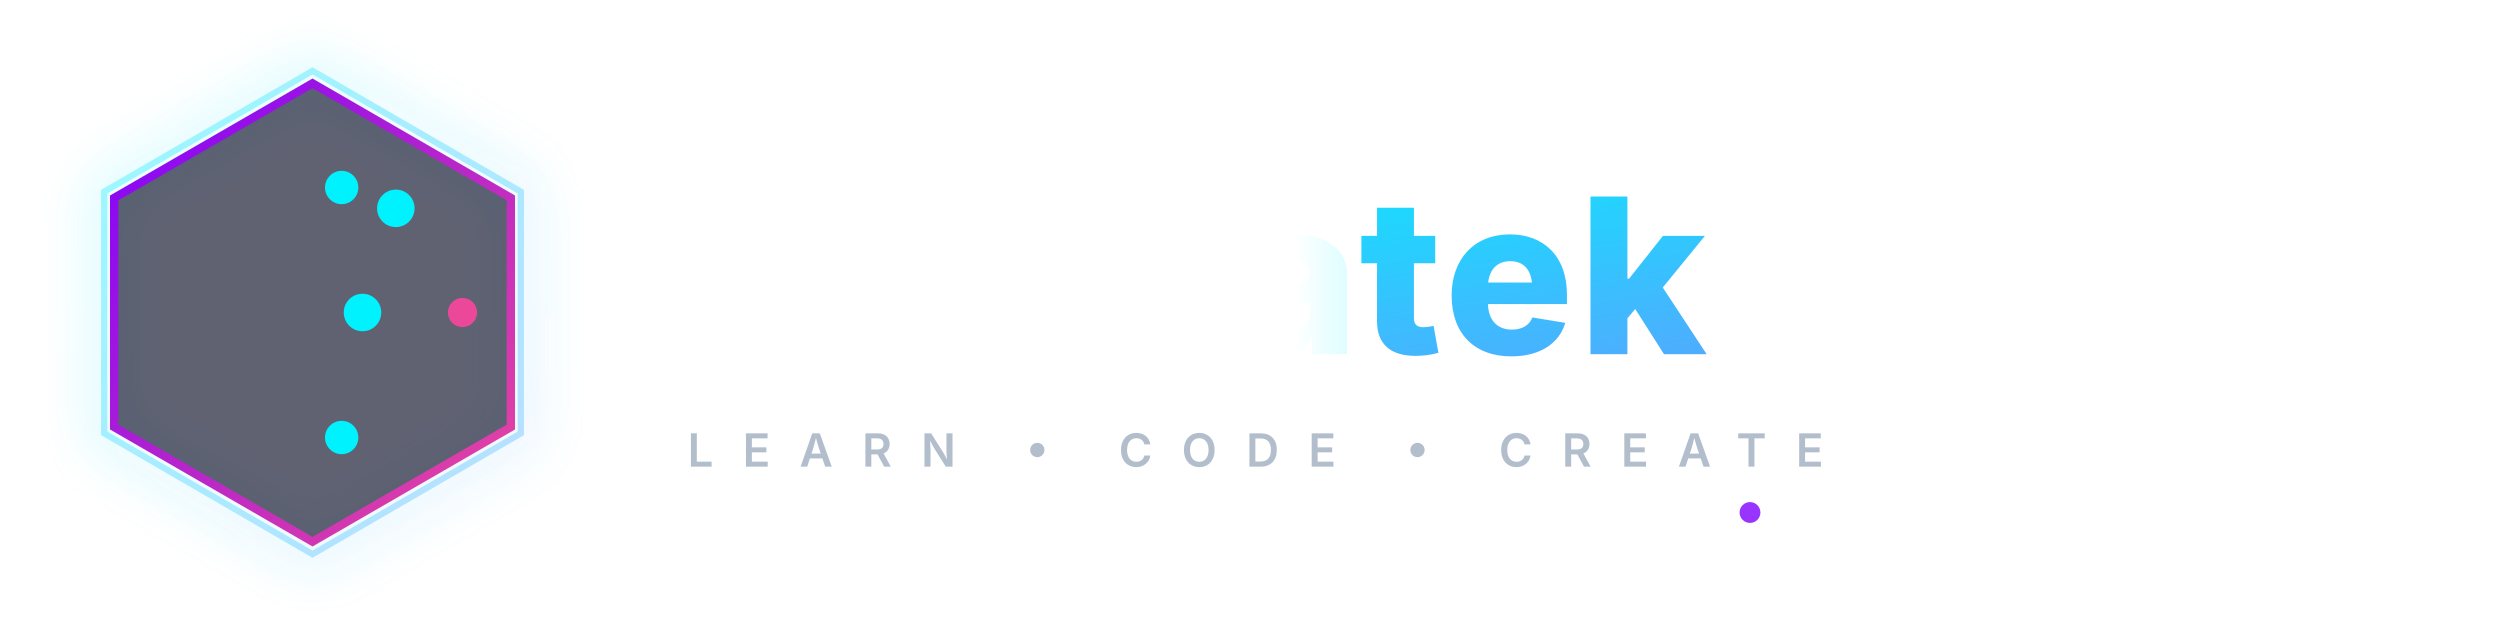
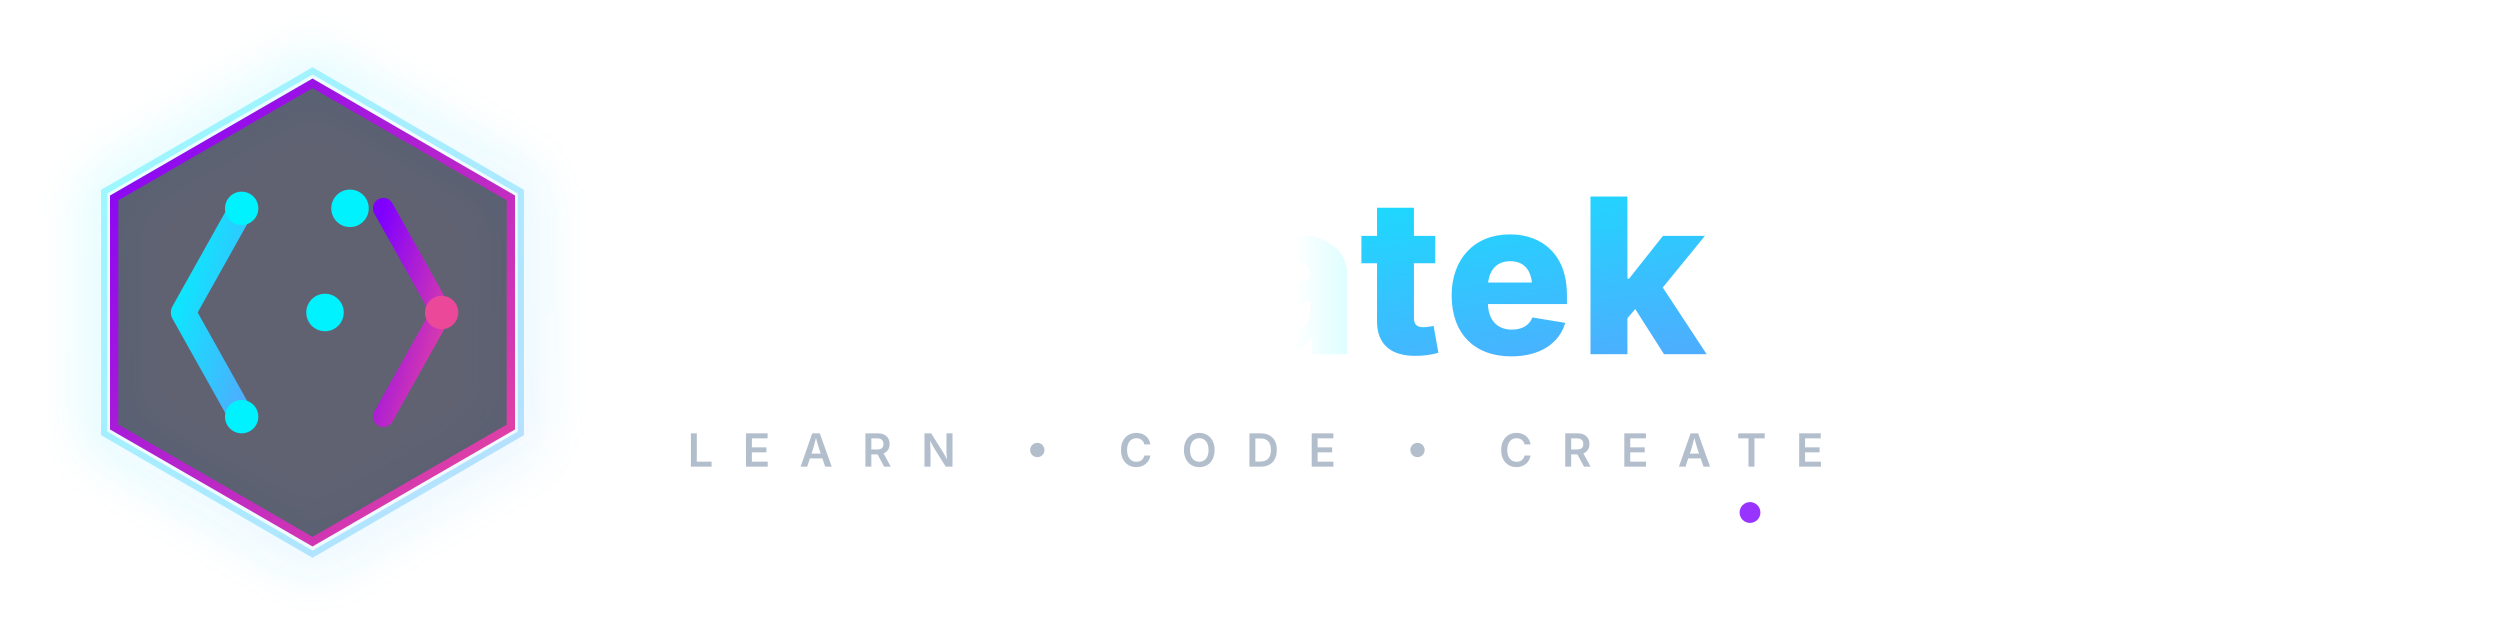
<svg xmlns="http://www.w3.org/2000/svg" viewBox="0 0 600 150" width="100%" height="100%" id="formatek-logo">
  <defs>
    <linearGradient id="grad-cyan-blue" x1="0%" y1="0%" x2="100%" y2="100%">
      <stop offset="0%" stop-color="#00f2fe" />
      <stop offset="100%" stop-color="#4facfe" />
    </linearGradient>
    <linearGradient id="grad-purple-pink" x1="0%" y1="0%" x2="100%" y2="100%">
      <stop offset="0%" stop-color="#7f00ff" />
      <stop offset="100%" stop-color="#ec4899" />
    </linearGradient>
    <linearGradient id="grad-text" x1="0%" y1="0%" x2="100%" y2="0%">
      <stop offset="0%" stop-color="#ffffff" />
      <stop offset="60%" stop-color="#ffffff" />
      <stop offset="100%" stop-color="#00f2fe" />
    </linearGradient>
    <linearGradient id="grad-accent" x1="0%" y1="0%" x2="100%" y2="0%">
      <stop offset="0%" stop-color="#00f2fe" />
      <stop offset="100%" stop-color="#7f00ff" />
    </linearGradient>
    <filter id="glow-heavy" x="-50%" y="-50%" width="200%" height="200%">
      <feGaussianBlur stdDeviation="6" result="blur1" />
      <feGaussianBlur stdDeviation="3" result="blur2" />
      <feMerge>
        <feMergeNode in="blur1" />
        <feMergeNode in="blur2" />
        <feMergeNode in="SourceGraphic" />
      </feMerge>
    </filter>
    <filter id="glow-subtle" x="-20%" y="-20%" width="140%" height="140%">
      <feGaussianBlur stdDeviation="2" result="blur" />
      <feComposite in="SourceGraphic" in2="blur" operator="over" />
    </filter>
  </defs>
  <style>
        
        /* Smooth scale and translate animations */
        @keyframes float {
            0% { transform: translateY(0px); }
            50% { transform: translateY(-4px); }
            100% { transform: translateY(0px); }
        }

        @keyframes pulse-glow {
            0%, 100% { opacity: 0.8; filter: drop-shadow(0 0 2px #00f2fe); }
            50% { opacity: 1; filter: drop-shadow(0 0 8px #00f2fe); }
        }

        @keyframes pulse-purple {
            0%, 100% { opacity: 0.7; filter: drop-shadow(0 0 2px #7f00ff); }
            50% { opacity: 1; filter: drop-shadow(0 0 8px #7f00ff); }
        }

        @keyframes draw-path {
            to { stroke-dashoffset: 0; }
        }

        /* Classes for interactive elements */
        .logo-emblem {
            transform-origin: 75px 75px;
            animation: float 4s ease-in-out infinite;
        }

        .hex-bg {
            stroke: url(#grad-purple-pink);
            stroke-width: 2;
            fill: #0b0e27;
            fill-opacity: 0.65;
            transition: all 0.3s ease;
        }

        .hex-glow {
            stroke: url(#grad-cyan-blue);
            stroke-width: 1.5;
            fill: none;
            opacity: 0.4;
            animation: float 4s ease-in-out infinite;
        }

        .logo-bracket-left {
            stroke: url(#grad-cyan-blue);
            stroke-width: 6;
            stroke-linecap: round;
            stroke-linejoin: round;
            fill: none;
-             stroke-dasharray: 200;
-             stroke-dashoffset: 200;
-             animation: draw-path 1.8s cubic-bezier(0.4, 0, 0.2, 1) forwards;
        }

        .logo-bracket-right {
            stroke: url(#grad-purple-pink);
            stroke-width: 5;
            stroke-linecap: round;
            stroke-linejoin: round;
            fill: none;
-             stroke-dasharray: 100;
-             stroke-dashoffset: 100;
-             animation: draw-path 1.5s cubic-bezier(0.4, 0, 0.2, 1) 0.3s forwards;
        }

        .logo-stem {
            stroke: url(#grad-cyan-blue);
            stroke-width: 6;
            stroke-linecap: round;
            fill: none;
-             stroke-dasharray: 100;
-             stroke-dashoffset: 100;
-             animation: draw-path 1.5s cubic-bezier(0.4, 0, 0.2, 1) 0.2s forwards;
        }

        .logo-bar-top {
            stroke: url(#grad-cyan-blue);
            stroke-width: 6;
            stroke-linecap: round;
            fill: none;
-             stroke-dasharray: 50;
-             stroke-dashoffset: 50;
-             animation: draw-path 1.2s cubic-bezier(0.4, 0, 0.2, 1) 0.5s forwards;
        }

        .logo-bar-middle {
            stroke: url(#grad-cyan-blue);
            stroke-width: 6;
            stroke-linecap: round;
            fill: none;
-             stroke-dasharray: 50;
-             stroke-dashoffset: 50;
-             animation: draw-path 1.2s cubic-bezier(0.4, 0, 0.2, 1) 0.6s forwards;
        }

        .node-cyan {
            fill: #00f2fe;
            animation: pulse-glow 2.5s ease-in-out infinite;
        }

        .node-purple {
            fill: #ec4899;
            animation: pulse-purple 2.5s ease-in-out infinite;
        }

        .text-main {
            font-family: 'Tajawal', 'Inter', 'Segoe UI', sans-serif;
            font-weight: 800;
            font-size: 52px;
            fill: url(#grad-text);
            letter-spacing: 1px;
        }

        .text-tech {
            font-family: 'Tajawal', 'Inter', 'Segoe UI', sans-serif;
            font-weight: 800;
            font-size: 52px;
            fill: url(#grad-cyan-blue);
        }

        .text-tagline {
            font-family: 'Inter', 'Segoe UI', sans-serif;
            font-weight: 600;
            font-size: 11px;
            fill: #a0aec0;
            letter-spacing: 7px;
            opacity: 0.8;
        }

        /* Hover effects */
        #formatek-logo:hover .hex-bg {
            stroke: url(#grad-cyan-blue);
            fill-opacity: 0.85;
            filter: drop-shadow(0 0 8px rgba(0, 242, 254, 0.4));
        }

        #formatek-logo:hover .logo-emblem {
            animation: float 2s ease-in-out infinite;
        }
        
    </style>
  <g class="logo-emblem" id="logo-emblem-group">
    <polygon points="75,17 125,46 125,104 75,133 25,104 25,46" class="hex-glow" filter="url(#glow-heavy)" />
    <polygon points="75,20 122.6,47.5 122.6,102.5 75,130 27.4,102.5 27.4,47.5" class="hex-bg" />
-     <path d="M62,50 L62,100" class="logo-stem" />
-     <path d="M82,45 L52,75 L82,105" class="logo-bracket-left" />
-     <path d="M62,50 L95,50" class="logo-bar-top" />
-     <path d="M62,75 L87,75" class="logo-bar-middle" />
-     <path d="M96,62 L111,75 L96,88" class="logo-bracket-right" />
-     <circle cx="82" cy="45" r="4" class="node-cyan" />
-     <circle cx="82" cy="105" r="4" class="node-cyan" />
-     <circle cx="95" cy="50" r="4.5" class="node-cyan" />
-     <circle cx="87" cy="75" r="4.5" class="node-cyan" />
-     <circle cx="111" cy="75" r="3.5" class="node-purple" />
+     <path d="M68,50 L68,100" class="logo-stem" />
+     <path d="M58,50 L44,75 L58,100" class="logo-bracket-left" />
+     <path d="M68,50 L84,50" class="logo-bar-top" />
+     <path d="M68,75 L78,75" class="logo-bar-middle" />
+     <path d="M92,50 L106,75 L92,100" class="logo-bracket-right" />
+     <circle cx="58" cy="50" r="4" class="node-cyan" />
+     <circle cx="58" cy="100" r="4" class="node-cyan" />
+     <circle cx="84" cy="50" r="4.5" class="node-cyan" />
+     <circle cx="78" cy="75" r="4.5" class="node-cyan" />
+     <circle cx="106" cy="75" r="4" class="node-purple" />
  </g>
  <g id="logo-text-group">
    <text x="160" y="85" class="text-main">Forma<tspan class="text-tech">tek</tspan>
    </text>
    <text x="165" y="112" class="text-tagline">LEARN • CODE • CREATE</text>
    <path d="M165,123 L420,123" stroke="url(#grad-accent)" stroke-width="1.5" stroke-linecap="round" opacity="0.6" />
    <circle cx="420" cy="123" r="2.5" fill="#7f00ff" opacity="0.8" />
  </g>
</svg>
